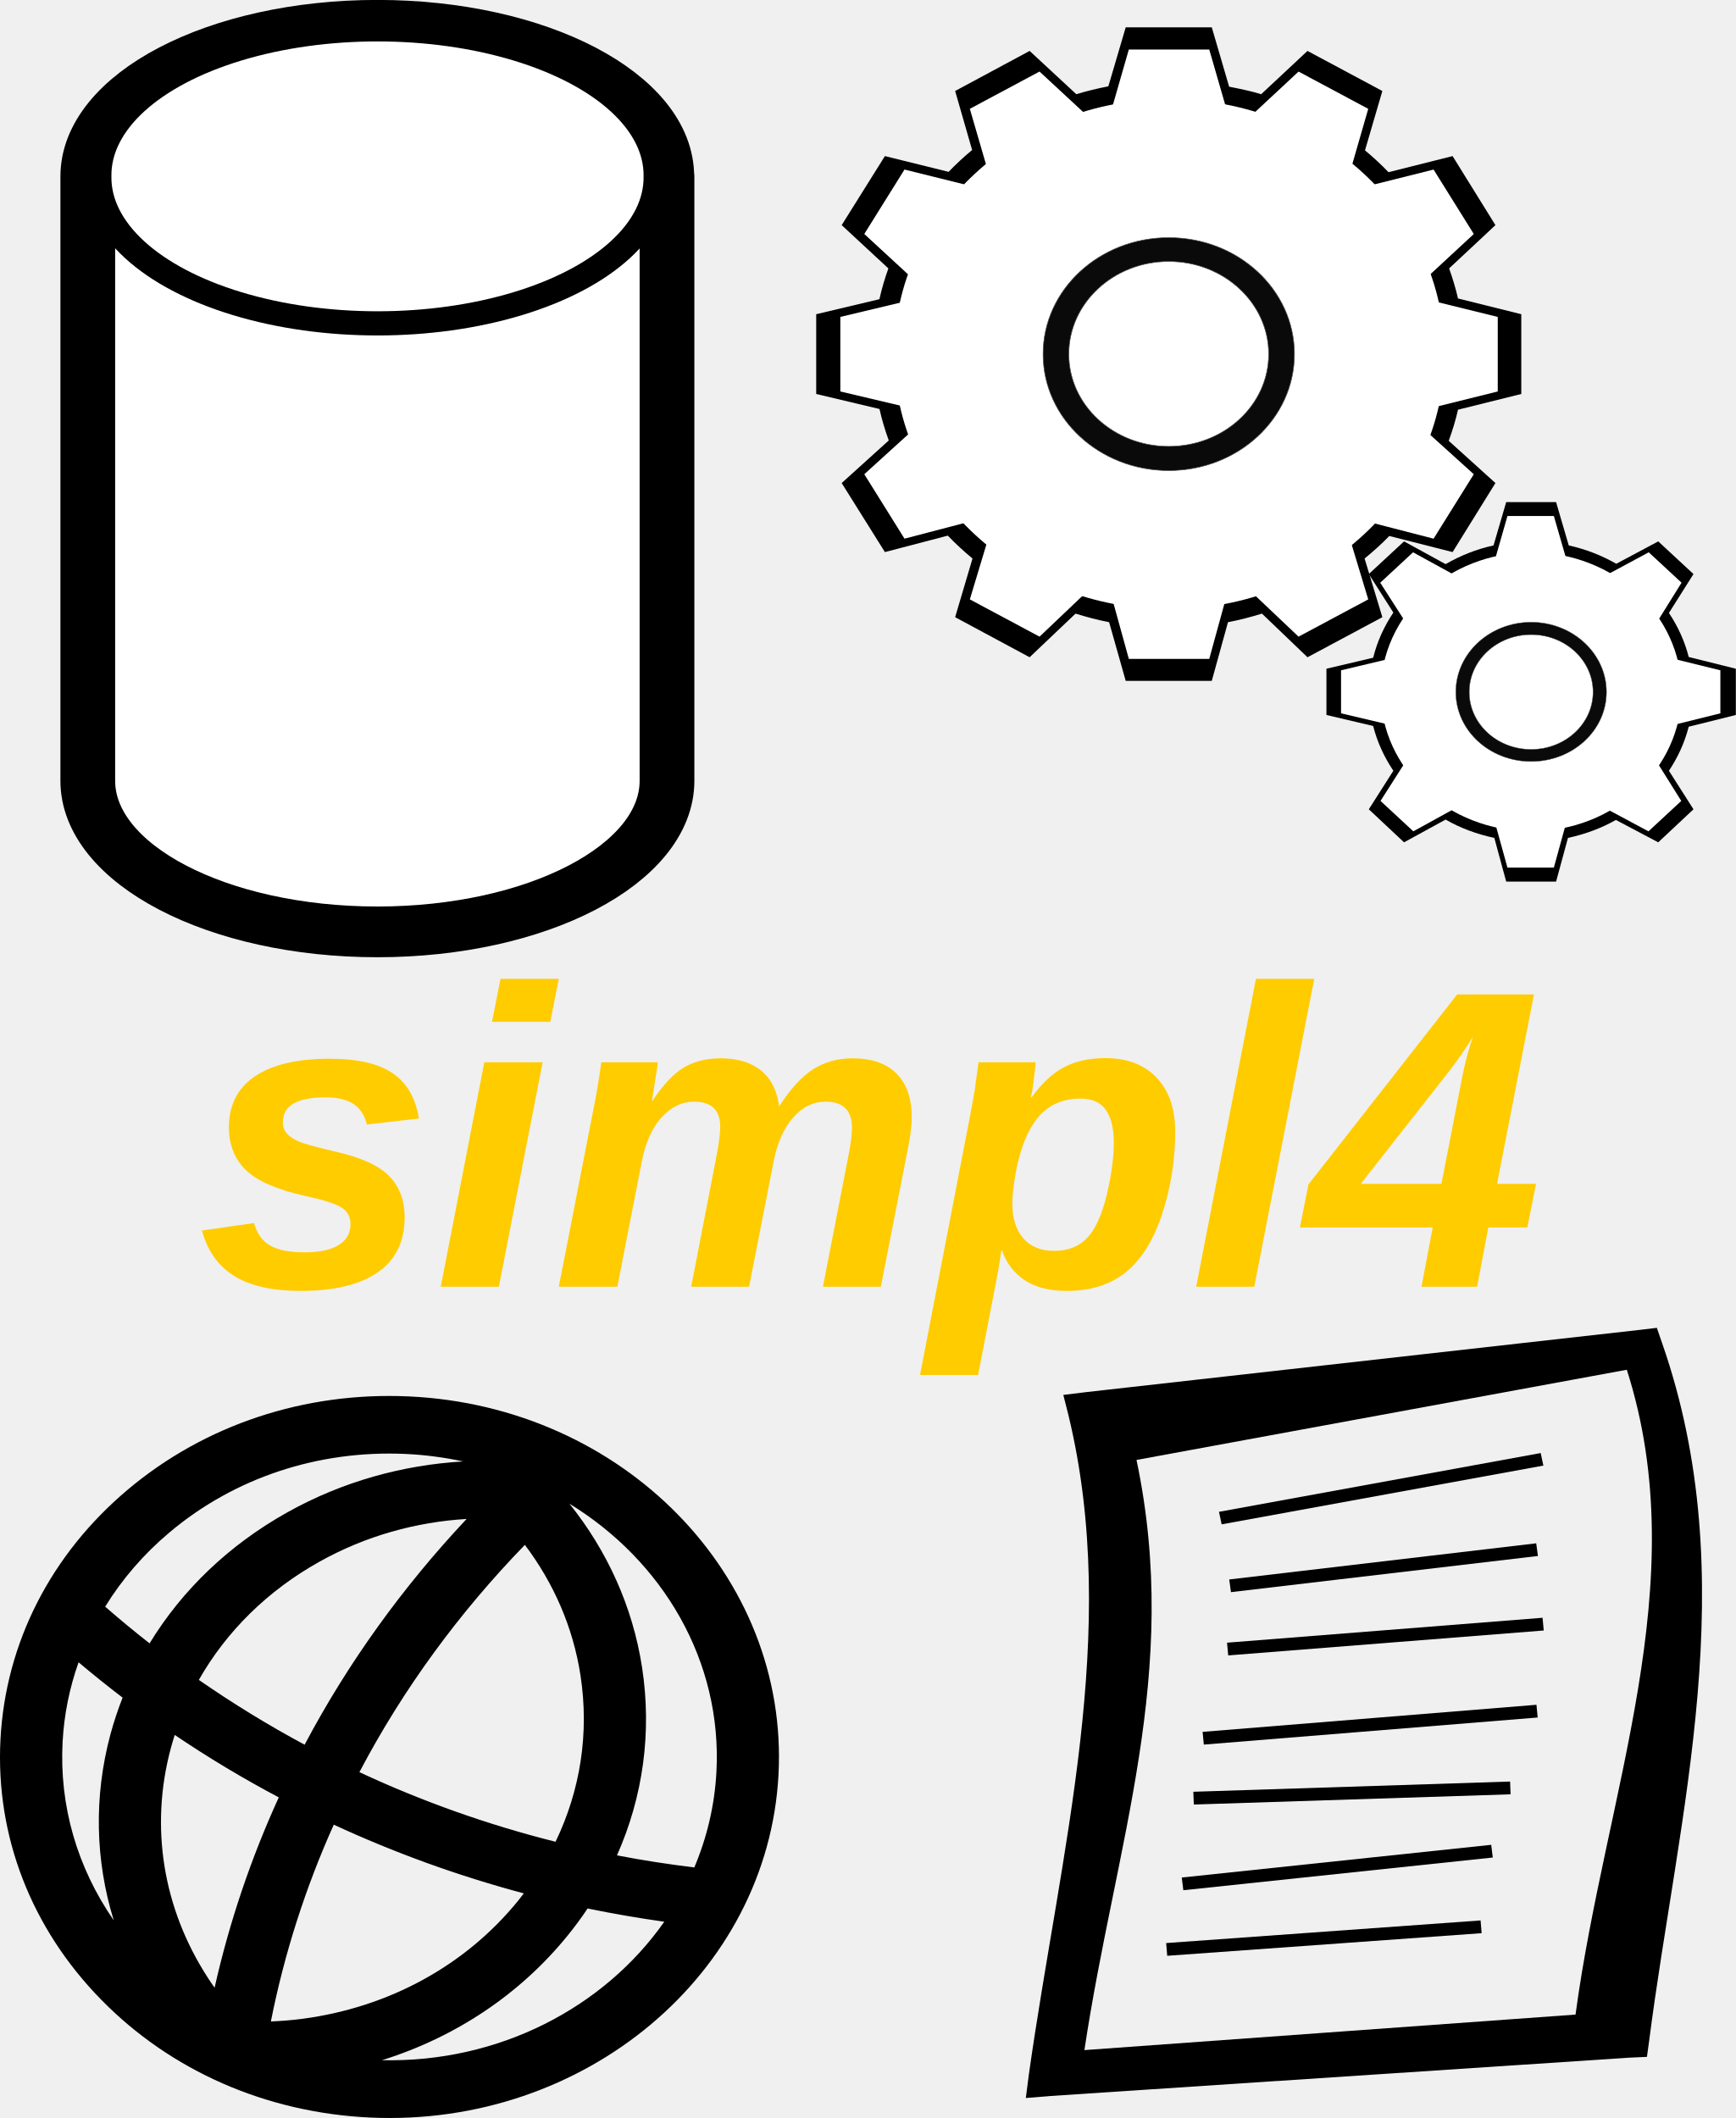
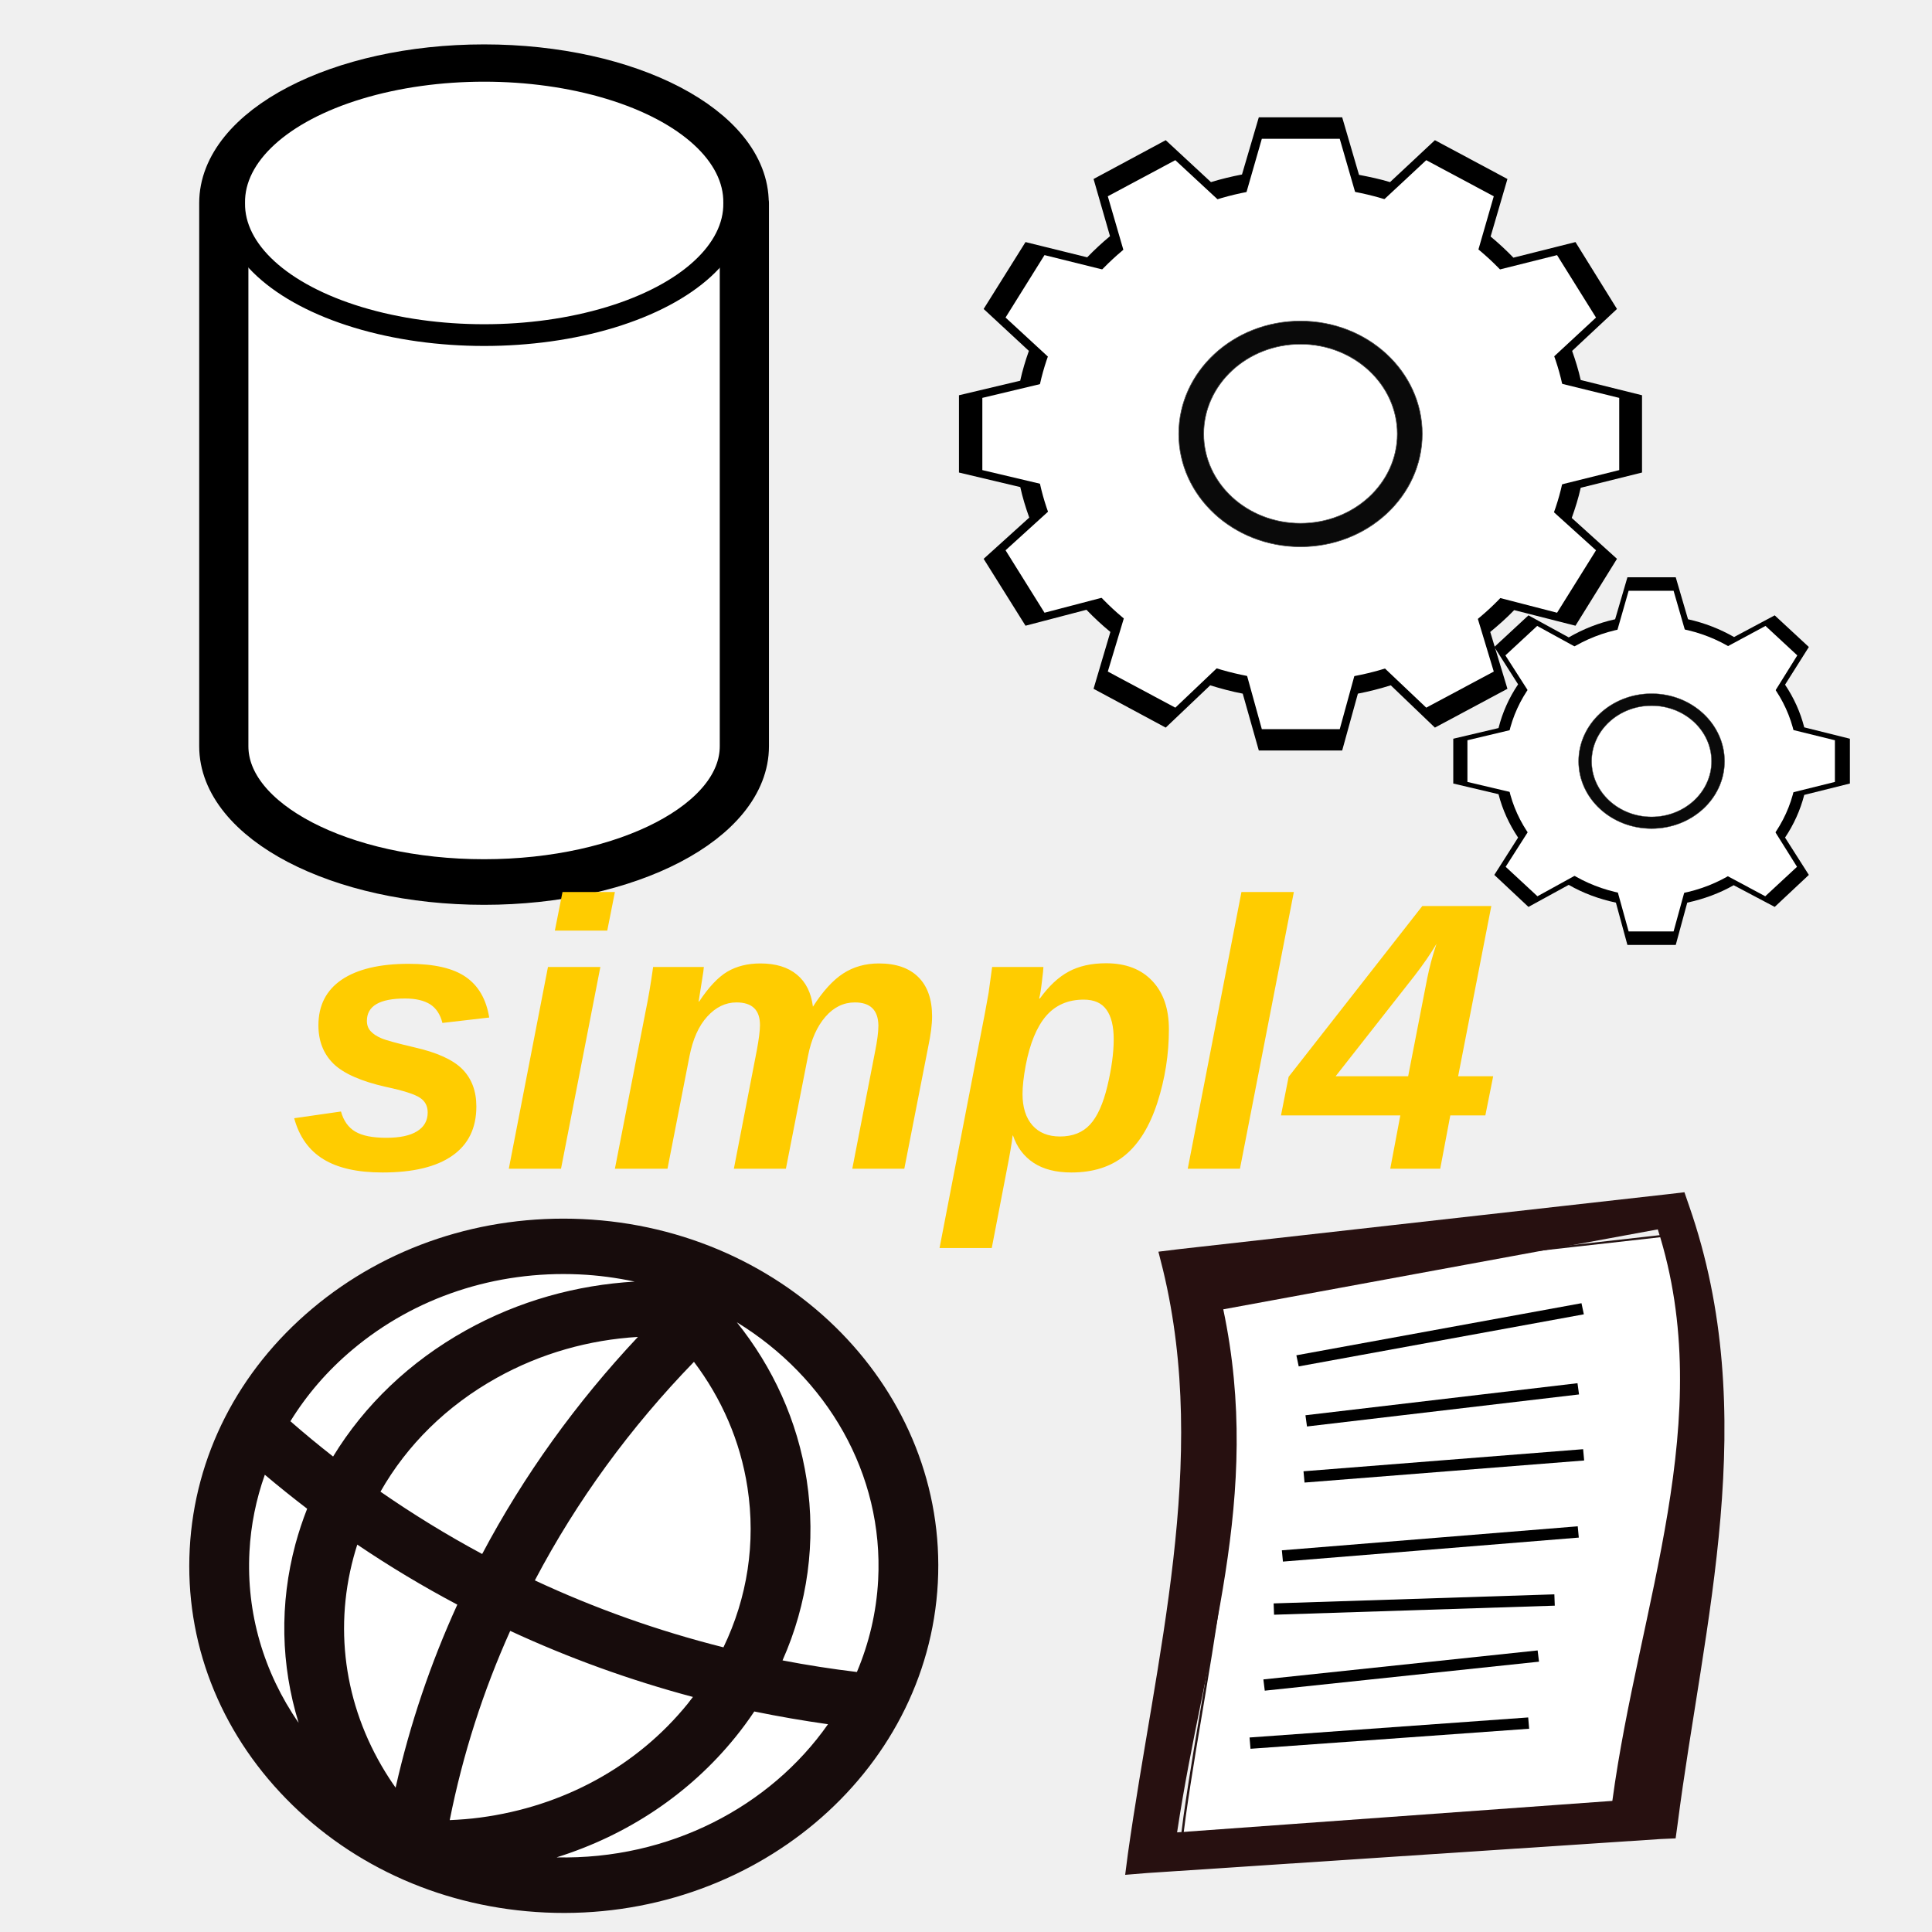
- <svg xmlns="http://www.w3.org/2000/svg" width="96.9" height="118.239" id="svg2" version="1.1">
+ <svg xmlns="http://www.w3.org/2000/svg" width="120" height="120" id="svg2" version="1.1">
  <defs id="defs4" />
-   <g id="layer1" transform="translate(-130.9308,-808.7763)">
+   <g id="layer1" transform="translate(-130.9308,-807.015)">
    <g id="g3051">
      <g id="g3018" transform="matrix(0.7412485,0,0,0.7412485,46.41504,224.5617)">
-         <g transform="matrix(0.4122095,0,0,0.3820981,70.41808,545.6723)" id="layer1-9" style="fill:#ffffff;stroke:#000000;stroke-linecap:round;stroke-linejoin:round">
+         <g id="g3257" transform="matrix(1.038067,0,0,0.9622372,-593.9288,741.1582)" style="fill:#f2f2f2;fill-opacity:1">
+           <g id="g3807" transform="matrix(0.2088553,0,0,0.2088553,666.5648,98.31174)">
+             <g id="g4973" transform="translate(-382.9586,955.7667)">
+               <g transform="matrix(0.8794622,0,0,0.8794622,29.00264,-712.9674)" id="g4949">
+                 <g style="fill:#ffffff;fill-opacity:1;stroke:#241313;stroke-opacity:1" id="g3804" transform="translate(488.7009,-234.317)">
+                   <path style="fill:#ffffff;fill-opacity:1;fill-rule:evenodd;stroke:#241313;stroke-opacity:1" id="path3224" d="m 733.423,260.72 -5.902,0.755 -189.562,22.993 -7.837,1.039 1.794,7.649 c 17.847,79.932 -2.786,160.856 -13.597,243.48 l -1.039,8.687 8.546,-0.755 198.297,-14.164 5.902,-0.283 0.755,-5.902 c 10.056,-84.323 32.672,-170.535 4.438,-257.88 z" />
+                 </g>
+               </g>
+               <g transform="translate(-168.6161,-1279.494)" id="g4962">
+                 <g transform="translate(543.001,311.395)" id="g4931">
+                   <path d="m 733.423,260.72 -5.902,0.755 -189.562,22.993 -7.837,1.039 1.794,7.649 c 17.847,79.932 -2.786,160.856 -13.597,243.48 l -1.039,8.687 8.546,-0.755 198.297,-14.164 5.902,-0.283 0.755,-5.902 c 10.056,-84.323 32.672,-170.535 4.438,-257.88 L 733.423,260.72 z m -10.293,15.486 c 23.418,78.941 -7.365,156.607 -17.563,238.287 l -168.222,13.125 c 10.623,-76.203 33.191,-139.516 17.847,-218.079 l 167.938,-33.333 z" id="path4933" style="fill:#271010;fill-opacity:1;fill-rule:evenodd" />
+                 </g>
+                 <path style="fill:#f2f2f2;fill-opacity:1;stroke:#000000;stroke-width:4.721px" id="path4935" d="m 1126.899,642.416 110.196,-21.718" />
+                 <path style="fill:#f2f2f2;fill-opacity:1;stroke:#000000;stroke-width:4.721px" id="path4937" d="M 1130.252,667.439 1235.396,654.078" />
+                 <path style="fill:#f2f2f2;fill-opacity:1;stroke:#000000;stroke-width:4.721px" id="path4939" d="m 1129.402,690.81 108.072,-9.207" />
+                 <path style="fill:#f2f2f2;fill-opacity:1;stroke:#000000;stroke-width:4.721px" id="path4941" d="M 1121.045,723.765 1235.396,713.756" />
+                 <path style="fill:#f2f2f2;fill-opacity:1;stroke:#000000;stroke-width:4.721px" id="path4943" d="m 1117.74,745.908 108.497,-3.777" />
+                 <path style="fill:#f2f2f2;fill-opacity:1;stroke:#000000;stroke-width:4.721px" id="path4945" d="m 1113.963,777.588 105.994,-12.087" />
+                 <path style="fill:#f2f2f2;fill-opacity:1;stroke:#000000;stroke-width:4.721px" id="path4947" d="m 1108.533,801.809 107.694,-8.357" />
+               </g>
+             </g>
+           </g>
+         </g>
+         <g transform="matrix(0.4122095,0,0,0.3820981,82.55976,547.0214)" id="layer1-9" style="fill:#ffffff;stroke:#000000;stroke-linecap:round;stroke-linejoin:round">
          <path d="m 174.72,639.58 c -29.2,0 -52.91,13.35 -52.91,29.79 v 119.12 c 0,16.44 23.71,29.78 52.91,29.78 29.2,0 52.91,-13.34 52.91,-29.78 V 669.37 h -0.04 c 0,-16.44 -23.67,-29.79 -52.87,-29.79 z" id="rect3196" style="stroke-width:10" />
          <path transform="matrix(1.6639,0,0,1.6225,-131.61,-463.2)" d="m 214.8,698.03 a 30.686,17.717 0 1 1 -61.37,0 30.686,17.717 0 1 1 61.37,0 z" id="path2527" style="stroke-width:2.938" />
        </g>
-         <g transform="matrix(0.2308173,0,0,0.2139563,163.0416,640.8289)" id="layer1-90">
+         <g transform="matrix(0.2488018,0,0,0.2306271,180.959,634.5861)" id="layer1-90">
          <g id="text11467">
            <g id="g7364">
              <g id="g7357">
                <path d="m 154.9,698.17 -5.666,20.776 c -3.572,0.741 -7.037,1.645 -10.451,2.77 l -15.235,-15.236 -24.302,14.103 5.54,20.776 c -2.699,2.409 -5.268,4.986 -7.681,7.681 l -20.776,-5.54 -14.103,24.302 15.235,15.236 c -1.143,3.466 -2.148,7.076 -2.896,10.703 v 0.126 l -20.65,5.288 v 28.079 l 20.65,5.288 c 0.771,3.788 1.82,7.468 3.022,11.081 l -15.362,14.984 14.103,24.302 20.524,-5.792 c 2.518,2.837 5.226,5.535 8.059,8.059 l -5.667,20.65 24.302,14.103 14.984,-15.362 c 3.575,1.189 7.208,2.255 10.955,3.022 l 5.414,20.65 h 28.08 l 5.288,-20.65 c 3.763,-0.771 7.492,-1.826 11.081,-3.022 l 14.858,15.362 24.427,-14.103 -5.792,-20.65 c 2.814,-2.506 5.554,-5.117 8.058,-7.933 l 20.65,5.666 13.977,-24.302 -15.236,-14.858 c 1.194,-3.572 2.251,-7.21 3.022,-10.955 l 20.65,-5.54 v -28.079 l -20.65,-5.54 c -0.744,-3.586 -1.765,-7.149 -2.896,-10.577 l 15.11,-15.236 -13.977,-24.302 -20.902,5.666 c -2.417,-2.705 -4.976,-5.264 -7.68,-7.681 l 5.666,-20.902 -24.427,-14.103 -15.11,15.236 c -3.38,-1.115 -6.918,-1.905 -10.451,-2.644 l -5.666,-20.902 h -28.08 z" id="path7367" />
                <g transform="matrix(3.2361,0,0,3.2361,7655.9,1739.2)" id="g7373" style="fill:#ffffff">
                  <path d="m -2317.6,-319.28 -2.399,9.003 -6.604,-6.604 -7.027,4.054 2.432,9.02 -9.02,-2.415 -4.054,7.01 6.706,6.672 -9.121,2.348 v 8.108 l 9.206,2.348 -6.79,6.655 4.054,7.01 9.155,-2.584 -2.567,9.189 7.027,4.054 6.638,-6.807 2.365,9.223 h 8.108 l 2.348,-9.223 6.655,6.807 7.027,-4.054 -2.567,-9.155 9.155,2.551 4.054,-7.01 -6.723,-6.554 9.138,-2.449 v -8.108 l -9.037,-2.398 6.621,-6.621 -4.054,-7.01 -9.003,2.432 2.416,-9.037 -7.027,-4.054 -6.588,6.621 -2.415,-9.02 h -8.108 z" id="path7375" />
                  <path d="m 1183.5,128.11 c 0,28.305 -22.945,51.25 -51.25,51.25 -28.305,0 -51.25,-22.945 -51.25,-51.25 0,-28.305 22.945,-51.25 51.25,-51.25 28.305,0 51.25,22.945 51.25,51.25 z" transform="matrix(0.5413,0,0,0.5413,-2926.4,-355.49)" id="path7377" />
                </g>
                <path d="m 168.94,772.2 c -22.648,0 -40.998,18.349 -40.998,40.998 0,22.648 18.349,40.998 40.998,40.998 22.648,0 40.998,-18.349 40.998,-40.998 0,-22.648 -18.349,-40.998 -40.998,-40.998 z m 0,8.394 c 17.974,0 32.603,14.629 32.603,32.603 0,17.974 -14.629,32.482 -32.603,32.482 -17.974,0 -32.603,-14.507 -32.603,-32.482 0,-17.974 14.629,-32.603 32.603,-32.603 z" id="path7463" style="opacity:0.96;stroke:#464646;stroke-width:0.205" />
              </g>
              <g id="g7347">
                <path d="m 279.04,865.3 -4.134,15.244 c -5.641,1.337 -10.847,3.606 -15.631,6.588 l -13.564,-8.009 -11.497,11.497 8.009,13.564 c -3.026,4.853 -5.258,10.156 -6.588,15.89 l -15.244,3.876 v 16.277 l 15.244,3.876 c 1.324,5.664 3.607,10.957 6.588,15.76 l -8.009,13.564 11.497,11.627 13.564,-8.009 c 4.848,3.019 10.165,5.131 15.89,6.459 l 3.875,15.373 h 16.278 l 3.875,-15.373 c 5.595,-1.308 10.873,-3.403 15.631,-6.33 l 13.823,7.88 11.497,-11.627 -8.01,-13.564 c 2.932,-4.729 5.13,-9.938 6.46,-15.502 l 15.373,-4.134 v -16.277 l -15.373,-4.134 c -1.326,-5.596 -3.513,-10.749 -6.46,-15.502 l 8.01,-13.694 -11.497,-11.497 -13.693,7.88 c -4.721,-2.921 -9.951,-5.134 -15.502,-6.459 l -4.134,-15.244 h -16.278 z" id="path7369" />
                <path d="m 1183.5,128.11 a 51.25,51.25 0 1 1 -102.5,0 51.25,51.25 0 1 1 102.5,0 z" transform="matrix(0.95792,0,0,0.95792,-797.43,809.36)" id="path7387" style="fill:#ffffff" />
                <g transform="matrix(1.7402,0,0,1.7402,-2299.7,636.92)" id="g7389" style="fill:#ffffff">
                  <path d="m 1482.1,205.17 -9.28,-36.151 9.28,-34.97 h 8.7 l 9.28,34.675 -9.28,36.446 H 1482.1 z" id="path7391" />
                  <path d="m 1450.9,165.26 36.151,-9.28 34.97,9.28 v 8.7 l -34.675,9.28 -36.446,-9.28 V 165.26 z" id="path7393" />
                  <path d="m 1458.3,191.68 19,-32.125 31.29,-18.166 6.152,6.152 -17.957,31.081 -32.333,19.209 -6.152,-6.152 z" id="path7395" />
                  <path d="m 1464.4,141.39 32.124,19 18.166,31.29 -6.152,6.152 -31.081,-17.957 -19.209,-32.333 6.152,-6.152 z" id="path7397" />
                </g>
                <path d="m 287.18,907.57 c -13.548,0 -24.574,11.026 -24.574,24.574 0,13.548 11.026,24.453 24.574,24.453 13.548,0 24.574,-10.905 24.574,-24.453 0,-13.548 -11.026,-24.574 -24.574,-24.574 z m 0,4.38 c 11.148,0 20.195,9.047 20.195,20.195 0,11.148 -9.047,20.195 -20.195,20.195 -11.148,0 -20.195,-9.047 -20.195,-20.195 0,-11.148 9.047,-20.195 20.195,-20.195 z" id="path7465" style="opacity:0.96;stroke:#464646;stroke-width:0.123" />
              </g>
            </g>
          </g>
        </g>
-         <g transform="matrix(0.3666507,0,0,0.3398673,181.6757,633.4344)" id="layer1-8">
-           <path d="m -100.6,764.66 c -21.346,-1.048 -41.82,6.273 -57.643,20.622 -15.847,14.364 -25.139,34.023 -26.187,55.355 -1.048,21.347 6.273,41.822 20.637,57.654 14.341,15.831 33.999,25.124 55.345,26.172 44.072,2.165 81.658,-31.919 83.822,-75.977 2.164,-44.059 -31.902,-81.662 -75.974,-83.826 z m 63.224,83.2 c -0.367,7.469 -1.962,14.587 -4.539,21.176 -5.367,-0.699 -10.663,-1.586 -15.888,-2.675 5.36,-13.014 7.191,-27.28 5.16,-41.604 -1.936,-13.625 -7.242,-25.979 -14.924,-36.319 19.179,12.669 31.398,34.844 30.191,59.422 z m -51.311,-56.044 c -13.148,15.1 -24.369,31.883 -33.274,50.025 -7.532,-4.365 -14.783,-9.168 -21.724,-14.36 5.662,-10.761 14.151,-19.81 24.825,-26.222 9.486,-5.715 19.827,-8.774 30.173,-9.443 z m -38.584,61.698 c -5.679,13.434 -10.13,27.54 -13.179,42.173 -0.469,-0.711 -0.93,-1.436 -1.368,-2.168 -9.259,-15.39 -11.962,-33.476 -7.631,-50.881 0.24,-1.004 0.524,-1.961 0.81,-2.962 6.851,4.997 13.981,9.617 21.368,13.838 z m 4.886,49.065 c -2.177,0.313 -4.348,0.489 -6.507,0.589 2.792,-15.173 7.153,-29.757 12.921,-43.607 12.415,6.202 25.456,11.319 39.03,15.225 -0.377,0.516 -0.755,1.071 -1.148,1.601 -10.797,14.359 -26.516,23.649 -44.296,26.191 z m 11.676,-54.654 c 8.963,-18.392 20.442,-35.3 33.986,-50.365 5.86,8.378 9.902,18.18 11.434,28.974 1.804,12.725 -0.02,25.378 -5.131,36.816 -14.053,-3.807 -27.533,-9.007 -40.289,-15.425 z m -38.962,-53.168 c 13.305,-12.074 30.505,-18.227 48.445,-17.346 4.054,0.199 8.013,0.783 11.836,1.658 -12.368,0.783 -24.724,4.424 -36.052,11.24 -11.989,7.211 -21.663,17.218 -28.364,29.074 -3.11,-2.628 -6.148,-5.329 -9.119,-8.133 3.477,-6.094 7.914,-11.659 13.254,-16.492 z m -22.001,46.507 c 0.3,-6.105 1.424,-12.031 3.283,-17.685 2.947,2.681 5.959,5.289 9.042,7.832 -0.962,2.642 -1.799,5.359 -2.501,8.143 -3.427,13.782 -3.127,27.899 0.681,41.204 -7.493,-11.682 -11.199,-25.356 -10.505,-39.494 z m 65.605,70.49 c 15.132,-5.109 28.388,-14.634 38.189,-27.698 1.439,-1.916 2.788,-3.889 4.042,-5.921 5.192,1.149 10.43,2.124 15.746,2.936 -12.33,18.983 -33.903,31.254 -57.977,30.683 z" id="path244" />
-         </g>
-         <g transform="matrix(0.5413647,0,0,0.5018186,-16.98769,727.1501)" id="layer1-91">
-           <g transform="matrix(1.9175,0,0,1.9175,-607.19,-179.09)" id="g3257">
-             <path d="m 563.06,260.72 -1.25,0.16 -40.15,4.87 -1.66,0.22 0.38,1.62 c 3.78,16.93 -0.59,34.07 -2.88,51.57 l -0.22,1.84 1.81,-0.16 42,-3 1.25,-0.06 0.16,-1.25 c 2.13,-17.86 6.92,-36.12 0.94,-54.62 l -0.38,-1.19 z m -2.18,3.28 c 4.96,16.72 -1.56,33.17 -3.72,50.47 l -35.63,2.78 c 2.25,-16.14 7.03,-29.55 3.78,-46.19 L 560.88,264 z" id="path3224" style="fill-rule:evenodd" />
-             <path d="m 531.39,275.61 23.34,-4.6" id="path3237" style="fill:none;stroke:#000000;stroke-width:1px" />
-             <path d="m 532.1,280.91 22.27,-2.83" id="path3243" style="fill:none;stroke:#000000;stroke-width:1px" />
-             <path d="m 531.92,285.86 22.89,-1.95" id="path3247" style="fill:none;stroke:#000000;stroke-width:1px" />
-             <path d="m 530.15,292.84 24.22,-2.12" id="path3249" style="fill:none;stroke:#000000;stroke-width:1px" />
-             <path d="m 529.45,297.53 22.98,-0.8" id="path3251" style="fill:none;stroke:#000000;stroke-width:1px" />
-             <path d="m 528.65,304.24 22.45,-2.56" id="path3253" style="fill:none;stroke:#000000;stroke-width:1px" />
-             <path d="m 527.5,309.37 22.81,-1.77" id="path3255" style="fill:none;stroke:#000000;stroke-width:1px" />
+         <text xml:space="preserve" style="font-size:32px;font-style:italic;font-variant:normal;font-weight:bold;font-stretch:normal;text-align:start;line-height:125%;letter-spacing:0px;word-spacing:0px;writing-mode:lr-tb;text-anchor:start;fill:#ffcc00;fill-opacity:1;stroke:none;font-family:Arial;-inkscape-font-specification:Arial Bold Italic" x="138.31" y="883.708" id="text3334">
+           <tspan id="tspan3336" x="138.31" y="883.708">simpl4</tspan>
+         </text>
+         <g id="g3800" transform="translate(167.9141,203.8515)">
+           <path transform="matrix(1.260521,0,0,1.246898,104.1015,778.2443)" d="m -63.381,-52.461 c 0,11.541 -10.796,20.897 -24.112,20.897 -13.317,0 -24.112,-9.356 -24.112,-20.897 0,-11.541 10.796,-20.897 24.112,-20.897 13.317,0 24.112,9.356 24.112,20.897 z" id="path3798" style="fill:#ffffff;fill-opacity:1;fill-rule:evenodd;stroke:#201212;stroke-width:0.7;stroke-linecap:round;stroke-linejoin:round;stroke-miterlimit:4;stroke-opacity:1;stroke-dasharray:none;stroke-dashoffset:0" />
+           <g transform="matrix(0.2608758,0,0,0.2608758,-65.66966,411.2304)" id="g3822">
+             <g id="g3819">
+               <path style="fill:#170c0c;fill-opacity:1" d="m 232.125,1045.867 c -32.097,-1.461 -62.884,8.744 -86.676,28.744 -23.829,20.021 -37.801,47.422 -39.377,77.156 -1.576,29.754 9.432,58.293 31.031,80.36 21.564,22.066 51.124,35.019 83.221,36.479 66.27,3.017 122.787,-44.49 126.041,-105.899 3.254,-61.411 -47.97,-113.823 -114.24,-116.84 z m 95.069,115.967 c -0.552,10.41 -2.95,20.332 -6.825,29.516 -8.07,-0.974 -16.034,-2.21 -23.89,-3.728 8.06,-18.139 10.814,-38.024 7.759,-57.989 -2.911,-18.991 -10.889,-36.211 -22.441,-50.623 28.839,17.659 47.212,48.567 45.398,82.825 z m -77.155,-78.116 c -19.77,21.047 -36.643,44.44 -50.033,69.727 -11.326,-6.085 -22.229,-12.779 -32.666,-20.015 8.514,-14.999 21.279,-27.612 37.329,-36.549 14.264,-7.965 29.813,-12.23 45.37,-13.162 z m -58.018,85.997 c -8.539,18.725 -15.232,38.386 -19.817,58.782 -0.705,-0.991 -1.398,-2.002 -2.057,-3.022 -13.923,-21.451 -17.987,-46.66 -11.474,-70.92 0.361,-1.4 0.788,-2.733 1.218,-4.129 10.302,6.965 21.023,13.405 32.131,19.288 z m 7.347,68.388 c -3.274,0.436 -6.538,0.682 -9.784,0.821 4.199,-21.149 10.755,-41.476 19.429,-60.781 18.668,8.645 38.278,15.777 58.689,21.221 -0.567,0.719 -1.135,1.492 -1.727,2.232 -16.235,20.014 -39.872,32.963 -66.607,36.506 z m 17.557,-76.179 c 13.477,-25.636 30.738,-49.202 51.104,-70.201 8.812,11.678 14.889,25.34 17.193,40.385 2.713,17.737 -0.03,35.373 -7.716,51.316 -21.131,-5.307 -41.401,-12.555 -60.582,-21.5 z m -58.586,-74.108 c 20.006,-16.829 45.87,-25.405 72.846,-24.177 6.097,0.277 12.05,1.091 17.798,2.312 -18.597,1.091 -37.177,6.166 -54.211,15.667 -18.028,10.051 -32.574,23.999 -42.65,40.524 -4.676,-3.663 -9.244,-7.427 -13.712,-11.337 5.229,-8.494 11.9,-16.251 19.93,-22.987 z m -33.082,64.823 c 0.451,-8.509 2.141,-16.769 4.936,-24.65 4.431,3.737 8.96,7.372 13.597,10.916 -1.447,3.682 -2.705,7.469 -3.76,11.35 -5.153,19.21 -4.702,38.887 1.024,57.432 -11.268,-16.283 -16.84,-35.342 -15.796,-55.048 z m 98.649,98.251 c 22.754,-7.121 42.686,-20.397 57.424,-38.606 2.163,-2.67 4.193,-5.421 6.078,-8.253 7.807,1.601 15.683,2.961 23.677,4.092 -18.54,26.459 -50.979,43.563 -87.179,42.767 z" id="path244" />
+             </g>
          </g>
        </g>
-         <text xml:space="preserve" style="font-size:32px;font-style:italic;font-variant:normal;font-weight:bold;font-stretch:normal;text-align:start;line-height:125%;letter-spacing:0px;word-spacing:0px;writing-mode:lr-tb;text-anchor:start;fill:#ffcc00;fill-opacity:1;stroke:none;font-family:Arial;-inkscape-font-specification:Arial Bold Italic" x="128.866" y="885.057" id="text3334">
-           <tspan id="tspan3336" x="128.866" y="885.057">simpl4</tspan>
-         </text>
      </g>
    </g>
  </g>
</svg>
